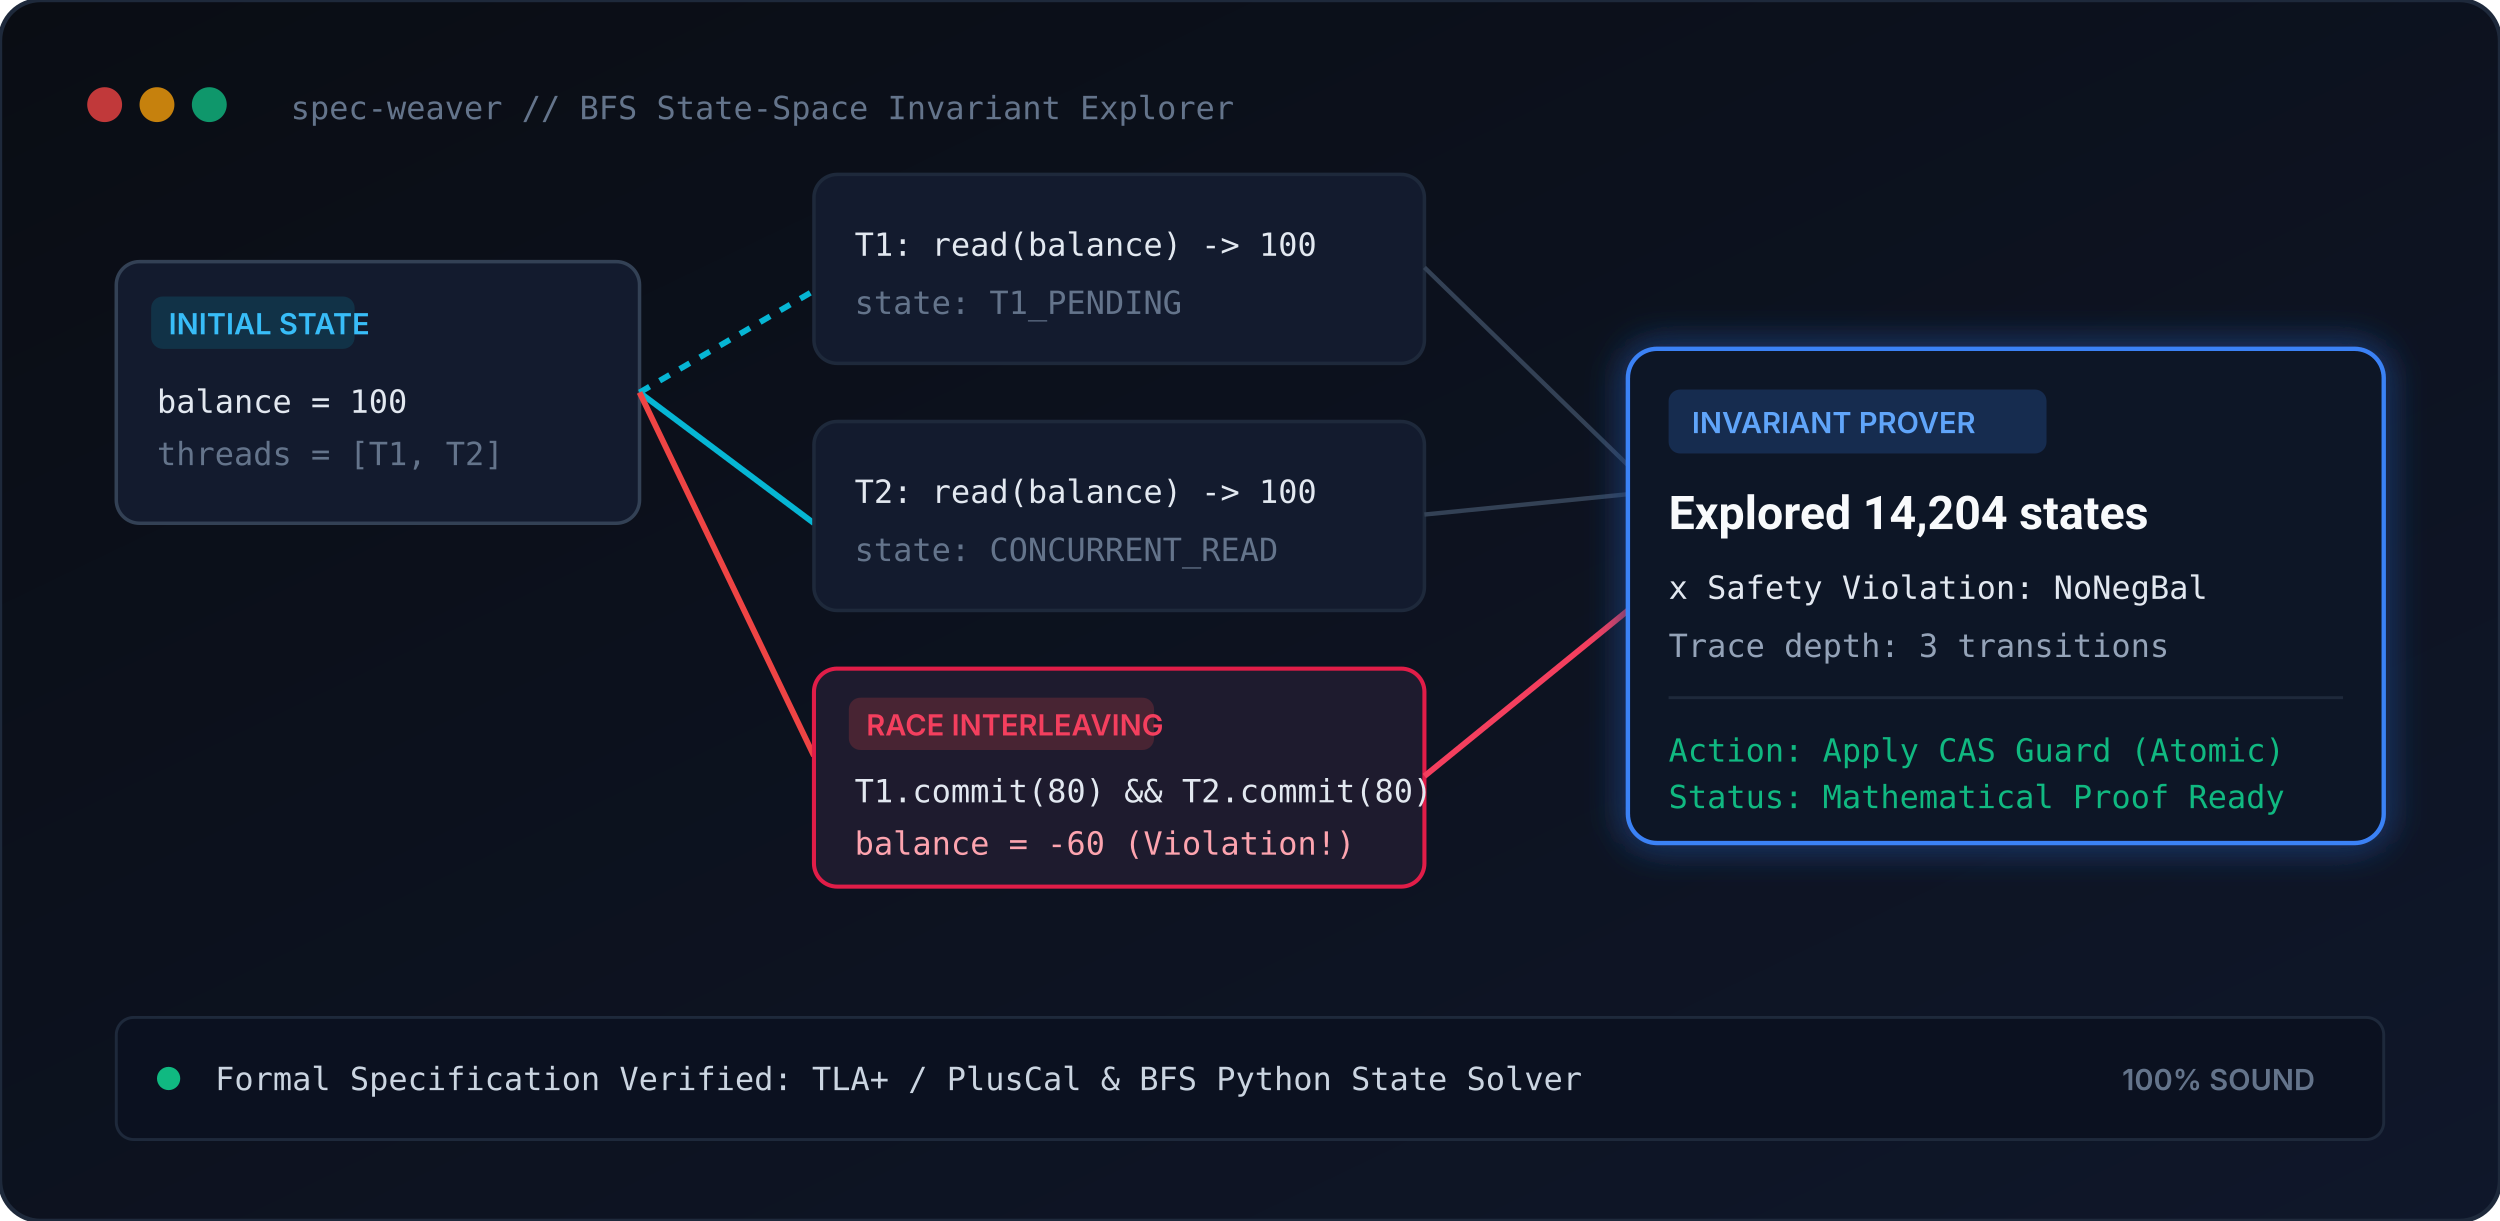
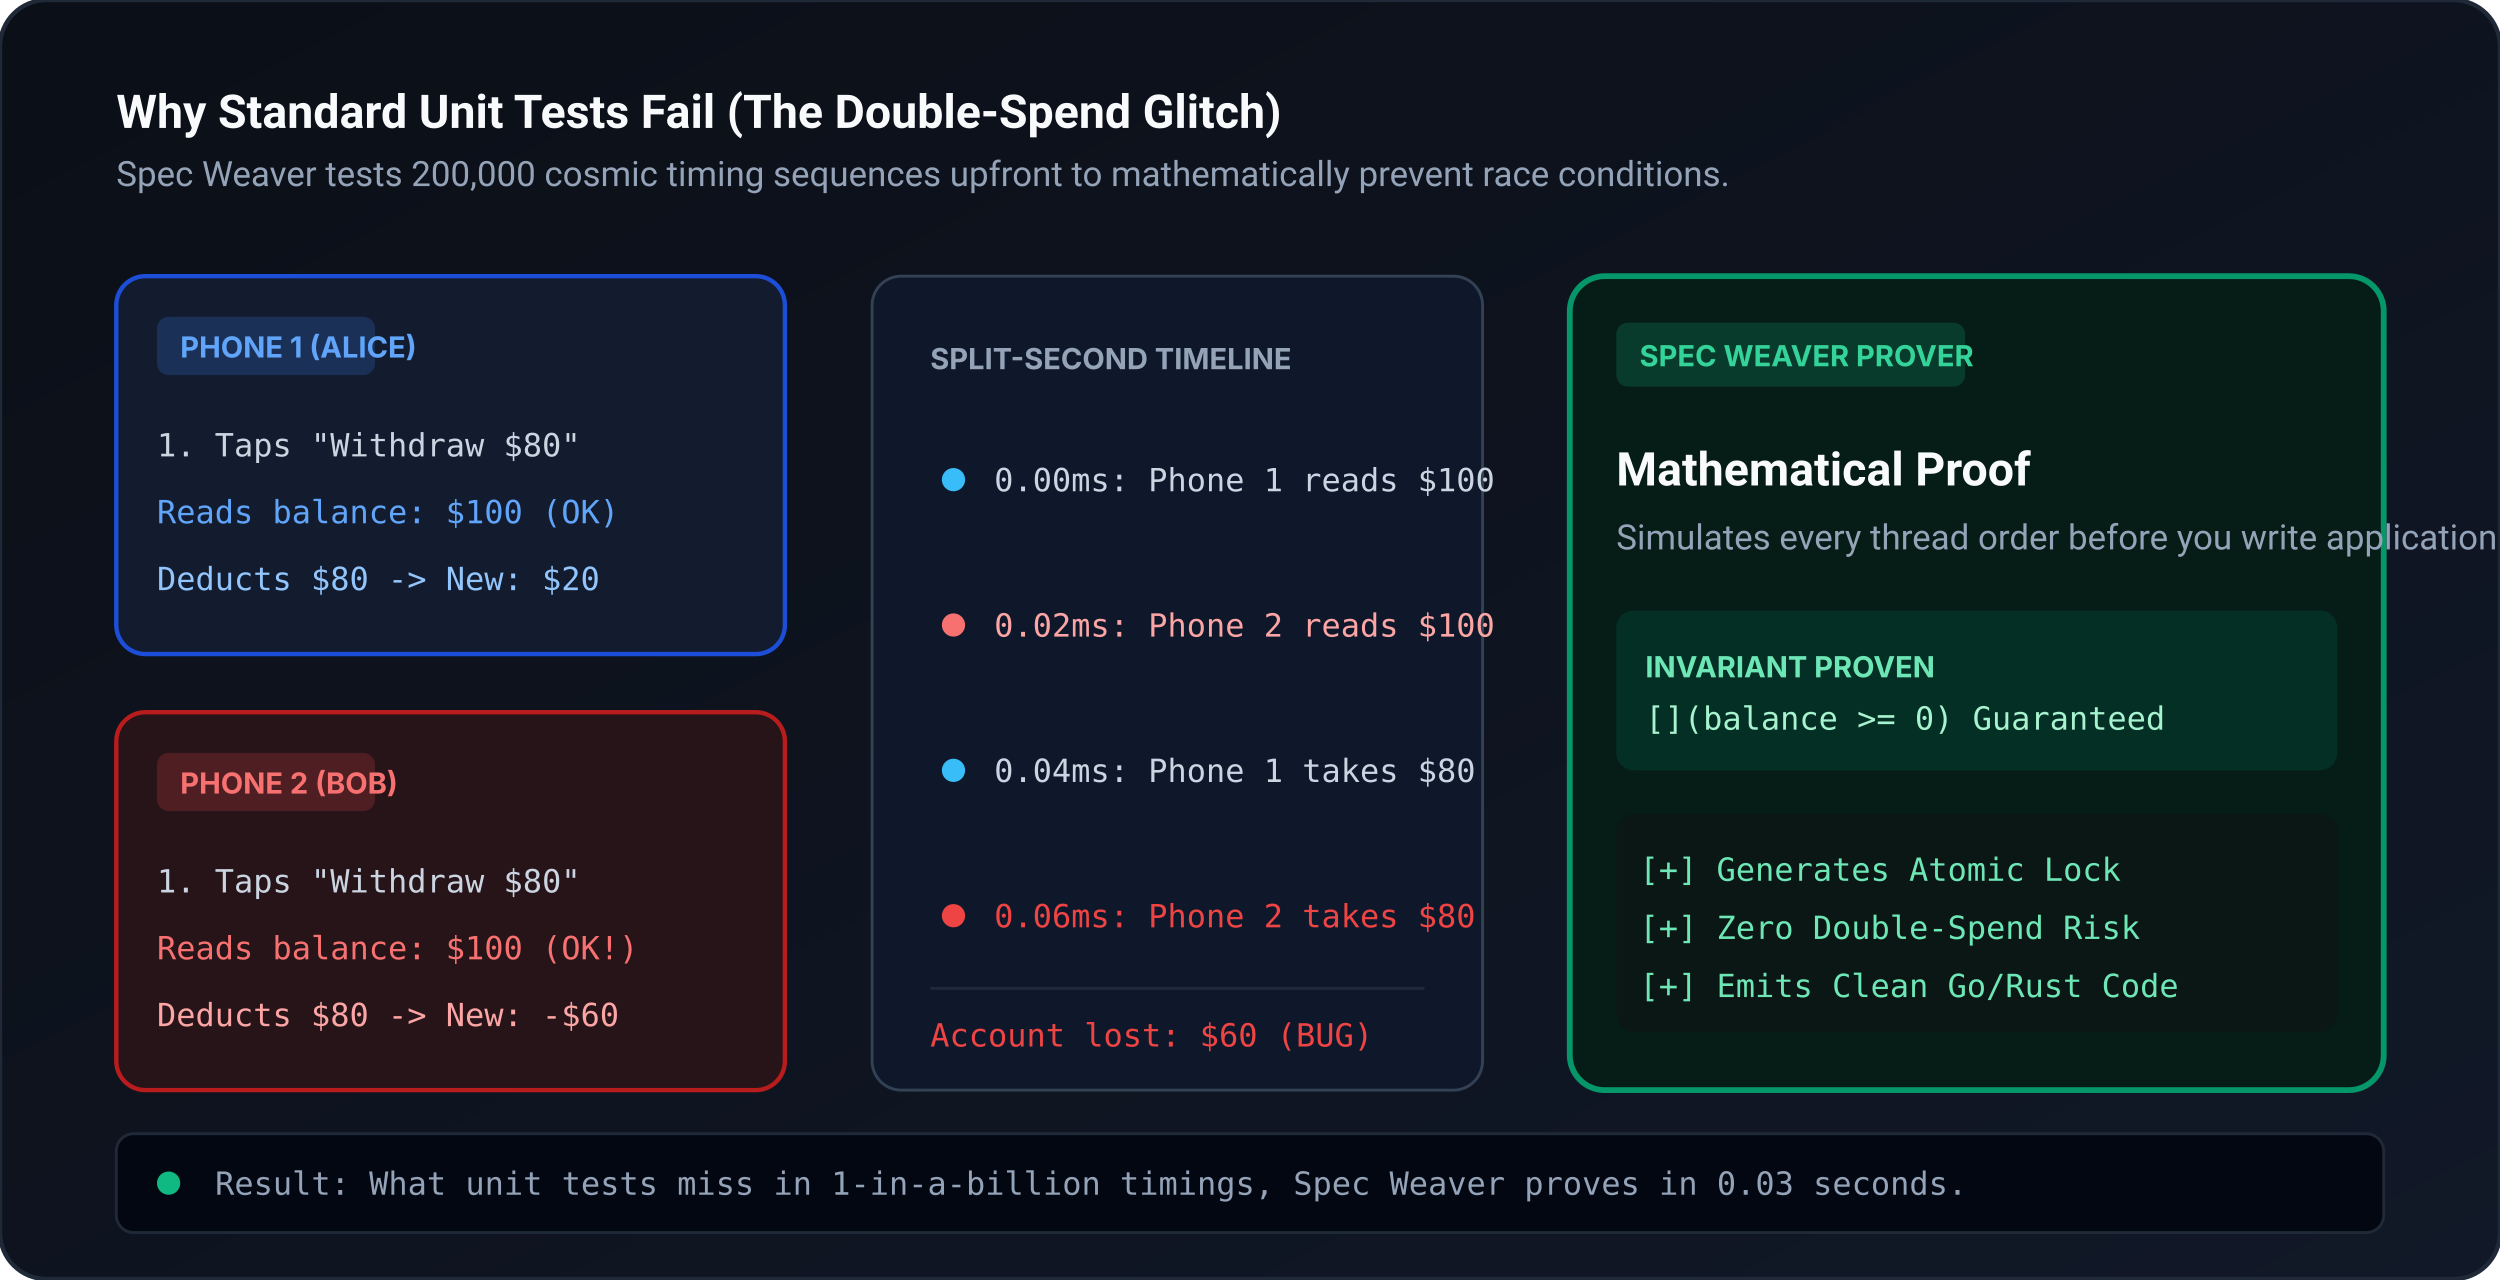
- <svg xmlns="http://www.w3.org/2000/svg" viewBox="0 0 860 420" width="100%" height="100%">
+ <svg xmlns="http://www.w3.org/2000/svg" viewBox="0 0 860 440" width="100%" height="100%">
  <defs>
-     <linearGradient id="bg" x1="0%" y1="0%" x2="100%" y2="100%">
-       <stop offset="0%" stop-color="#0a0d14" />
-       <stop offset="100%" stop-color="#0f172a" />
+     <linearGradient id="bg1" x1="0%" y1="0%" x2="100%" y2="100%">
+       <stop offset="0%" stop-color="#0b0f17" />
+       <stop offset="100%" stop-color="#111827" />
    </linearGradient>
-     <linearGradient id="cyanGrad" x1="0%" y1="0%" x2="100%" y2="0%">
-       <stop offset="0%" stop-color="#06b6d4" />
-       <stop offset="100%" stop-color="#3b82f6" />
-     </linearGradient>
-     <linearGradient id="redGrad" x1="0%" y1="0%" x2="100%" y2="0%">
-       <stop offset="0%" stop-color="#ef4444" />
-       <stop offset="100%" stop-color="#f43f5e" />
-     </linearGradient>
-     <filter id="glow" x="-20%" y="-20%" width="140%" height="140%">
-       <feGaussianBlur stdDeviation="6" result="blur" />
-       <feComposite in="SourceGraphic" in2="blur" operator="over" />
-     </filter>
  </defs>
  <style>
-     .title { font-family: -apple-system, BlinkMacSystemFont, 'Segoe UI', Roboto, Helvetica, Arial, sans-serif; font-size: 16px; font-weight: 600; fill: #f8fafc; }
-     .subtitle { font-family: -apple-system, BlinkMacSystemFont, 'Segoe UI', Roboto, Helvetica, Arial, sans-serif; font-size: 12px; fill: #94a3b8; }
+     .headline { font-family: -apple-system, BlinkMacSystemFont, 'Segoe UI', Roboto, sans-serif; font-size: 16px; font-weight: 700; fill: #f8fafc; }
+     .subtext { font-family: -apple-system, BlinkMacSystemFont, 'Segoe UI', Roboto, sans-serif; font-size: 12px; fill: #94a3b8; }
    .mono { font-family: ui-monospace, SFMono-Regular, Menlo, Monaco, Consolas, monospace; font-size: 11px; }
-     .node-text { font-family: ui-monospace, SFMono-Regular, Menlo, Monaco, Consolas, monospace; font-size: 11px; fill: #e2e8f0; font-weight: 500; }
-     .tag { font-size: 10px; font-weight: 600; font-family: -apple-system, BlinkMacSystemFont, sans-serif; }
+     .badge { font-family: -apple-system, BlinkMacSystemFont, sans-serif; font-size: 10px; font-weight: 700; }
  </style>
-   <rect width="860" height="420" rx="14" fill="url(#bg)" stroke="#1e293b" stroke-width="1.5" />
-   <circle cx="36" cy="36" r="6" fill="#ef4444" opacity="0.8" />
-   <circle cx="54" cy="36" r="6" fill="#f59e0b" opacity="0.8" />
-   <circle cx="72" cy="36" r="6" fill="#10b981" opacity="0.8" />
-   <text x="100" y="41" class="mono" fill="#64748b">spec-weaver // BFS State-Space Invariant Explorer</text>
-   <g transform="translate(40, 90)">
-     <rect width="180" height="90" rx="8" fill="#131b2e" stroke="#334155" stroke-width="1.2" />
-     <rect x="12" y="12" width="70" height="18" rx="4" fill="#06b6d4" opacity="0.15" />
-     <text x="18" y="25" class="tag" fill="#38bdf8">INITIAL STATE</text>
-     <text x="14" y="52" class="node-text">balance = 100</text>
-     <text x="14" y="70" class="mono" fill="#64748b">threads = [T1, T2]</text>
+   <rect width="860" height="440" rx="16" fill="url(#bg1)" stroke="#1f2937" stroke-width="1.5" />
+   <text x="40" y="44" class="headline">Why Standard Unit Tests Fail (The Double-Spend Glitch)</text>
+   <text x="40" y="64" class="subtext">Spec Weaver tests 200,000 cosmic timing sequences upfront to mathematically prevent race conditions.</text>
+   <g transform="translate(40, 95)">
+     <rect width="230" height="130" rx="10" fill="#131c2e" stroke="#1d4ed8" stroke-width="1.5" />
+     <rect x="14" y="14" width="75" height="20" rx="4" fill="#3b82f6" opacity="0.2" />
+     <text x="22" y="28" class="badge" fill="#60a5fa">PHONE 1 (ALICE)</text>
+     <text x="14" y="62" class="mono" fill="#cbd5e1">1. Taps "Withdraw $80"</text>
+     <text x="14" y="85" class="mono" fill="#60a5fa">Reads balance: $100 (OK)</text>
+     <text x="14" y="108" class="mono" fill="#93c5fd">Deducts $80 -&gt; New: $20</text>
  </g>
-   <path d="M 220 135 L 280 100" stroke="#06b6d4" stroke-width="2" fill="none" stroke-dasharray="4,4" />
-   <path d="M 220 135 L 280 180" stroke="#06b6d4" stroke-width="2" fill="none" />
-   <path d="M 220 135 L 280 260" stroke="#ef4444" stroke-width="2" fill="none" />
-   <g transform="translate(280, 60)">
-     <rect width="210" height="65" rx="8" fill="#131b2e" stroke="#1e293b" stroke-width="1.2" />
-     <text x="14" y="28" class="node-text">T1: read(balance) -&gt; 100</text>
-     <text x="14" y="48" class="mono" fill="#64748b">state: T1_PENDING</text>
+   <g transform="translate(40, 245)">
+     <rect width="230" height="130" rx="10" fill="#261419" stroke="#b91c1c" stroke-width="1.5" />
+     <rect x="14" y="14" width="75" height="20" rx="4" fill="#ef4444" opacity="0.2" />
+     <text x="22" y="28" class="badge" fill="#f87171">PHONE 2 (BOB)</text>
+     <text x="14" y="62" class="mono" fill="#cbd5e1">1. Taps "Withdraw $80"</text>
+     <text x="14" y="85" class="mono" fill="#f87171">Reads balance: $100 (OK!)</text>
+     <text x="14" y="108" class="mono" fill="#fca5a5">Deducts $80 -&gt; New: -$60</text>
  </g>
-   <g transform="translate(280, 145)">
-     <rect width="210" height="65" rx="8" fill="#131b2e" stroke="#1e293b" stroke-width="1.2" />
-     <text x="14" y="28" class="node-text">T2: read(balance) -&gt; 100</text>
-     <text x="14" y="48" class="mono" fill="#64748b">state: CONCURRENT_READ</text>
+   <g transform="translate(300, 95)">
+     <rect width="210" height="280" rx="10" fill="#0f172a" stroke="#334155" />
+     <text x="20" y="32" class="badge" fill="#94a3b8">SPLIT-SECOND TIMELINE</text>
+     <circle cx="28" cy="70" r="4" fill="#38bdf8" />
+     <text x="42" y="74" class="mono" fill="#cbd5e1">0.00ms: Phone 1 reads $100</text>
+     <circle cx="28" cy="120" r="4" fill="#f87171" />
+     <text x="42" y="124" class="mono" fill="#fca5a5">0.02ms: Phone 2 reads $100</text>
+     <circle cx="28" cy="170" r="4" fill="#38bdf8" />
+     <text x="42" y="174" class="mono" fill="#cbd5e1">0.04ms: Phone 1 takes $80</text>
+     <circle cx="28" cy="220" r="4" fill="#ef4444" />
+     <text x="42" y="224" class="mono" fill="#ef4444">0.06ms: Phone 2 takes $80</text>
+     <line x1="20" y1="245" x2="190" y2="245" stroke="#1e293b" />
+     <text x="20" y="265" class="mono" fill="#ef4444">Account lost: $60 (BUG)</text>
  </g>
-   <g transform="translate(280, 230)">
-     <rect width="210" height="75" rx="8" fill="#1e1b2e" stroke="#e11d48" stroke-width="1.4" />
-     <rect x="12" y="10" width="105" height="18" rx="4" fill="#ef4444" opacity="0.2" />
-     <text x="18" y="23" class="tag" fill="#f43f5e">RACE INTERLEAVING</text>
-     <text x="14" y="46" class="node-text" fill="#fca5a5">T1.commit(80) &amp;&amp; T2.commit(80)</text>
-     <text x="14" y="64" class="mono" fill="#fda4af">balance = -60 (Violation!)</text>
+   <g transform="translate(540, 95)">
+     <rect width="280" height="280" rx="12" fill="#061c16" stroke="#059669" stroke-width="2" />
+     <rect x="16" y="16" width="120" height="22" rx="4" fill="#10b981" opacity="0.2" />
+     <text x="24" y="31" class="badge" fill="#34d399">SPEC WEAVER PROVER</text>
+     <text x="16" y="72" class="headline" font-size="14" fill="#34d399">Mathematical Proof</text>
+     <text x="16" y="94" class="subtext">Simulates every thread order before you write application code.</text>
+     <rect x="16" y="115" width="248" height="55" rx="6" fill="#042f24" />
+     <text x="26" y="138" class="badge" fill="#6ee7b7">INVARIANT PROVEN</text>
+     <text x="26" y="156" class="mono" fill="#a7f3d0">[](balance &gt;= 0) Guaranteed</text>
+     <rect x="16" y="185" width="248" height="75" rx="6" fill="#0b1714" />
+     <text x="24" y="208" class="mono" fill="#6ee7b7">[+] Generates Atomic Lock</text>
+     <text x="24" y="228" class="mono" fill="#6ee7b7">[+] Zero Double-Spend Risk</text>
+     <text x="24" y="248" class="mono" fill="#6ee7b7">[+] Emits Clean Go/Rust Code</text>
  </g>
-   <path d="M 490 92 L 560 160" stroke="#334155" stroke-width="1.5" fill="none" />
-   <path d="M 490 177 L 560 170" stroke="#334155" stroke-width="1.5" fill="none" />
-   <path d="M 490 267 L 560 210" stroke="#f43f5e" stroke-width="2" fill="none" />
-   <g transform="translate(560, 120)">
-     <rect width="260" height="170" rx="10" fill="#0d1527" stroke="#3b82f6" stroke-width="1.5" filter="url(#glow)" />
-     <rect x="14" y="14" width="130" height="22" rx="4" fill="#3b82f6" opacity="0.2" />
-     <text x="22" y="29" class="tag" fill="#60a5fa">INVARIANT PROVER</text>
-     <text x="14" y="62" class="title" font-size="14">Explored 14,204 states</text>
-     <text x="14" y="86" class="node-text" fill="#ef4444">x Safety Violation: NoNegBal</text>
-     <text x="14" y="106" class="mono" fill="#94a3b8">Trace depth: 3 transitions</text>
-     <line x1="14" y1="120" x2="246" y2="120" stroke="#1e293b" />
-     <text x="14" y="142" class="mono" fill="#10b981">Action: Apply CAS Guard (Atomic)</text>
-     <text x="14" y="158" class="mono" fill="#10b981">Status: Mathematical Proof Ready</text>
-   </g>
-   <rect x="40" y="350" width="780" height="42" rx="6" fill="#0b1120" stroke="#1e293b" />
-   <circle cx="58" cy="371" r="4" fill="#10b981" />
-   <text x="74" y="375" class="mono" fill="#cbd5e1">Formal Specification Verified: TLA+ / PlusCal &amp; BFS Python State Solver</text>
-   <text x="730" y="375" class="tag" fill="#64748b">100% SOUND</text>
+   <rect x="40" y="390" width="780" height="34" rx="6" fill="#030712" stroke="#1f2937" />
+   <circle cx="58" cy="407" r="4" fill="#10b981" />
+   <text x="74" y="411" class="mono" fill="#94a3b8">Result: What unit tests miss in 1-in-a-billion timings, Spec Weaver proves in 0.03 seconds.</text>
</svg>
